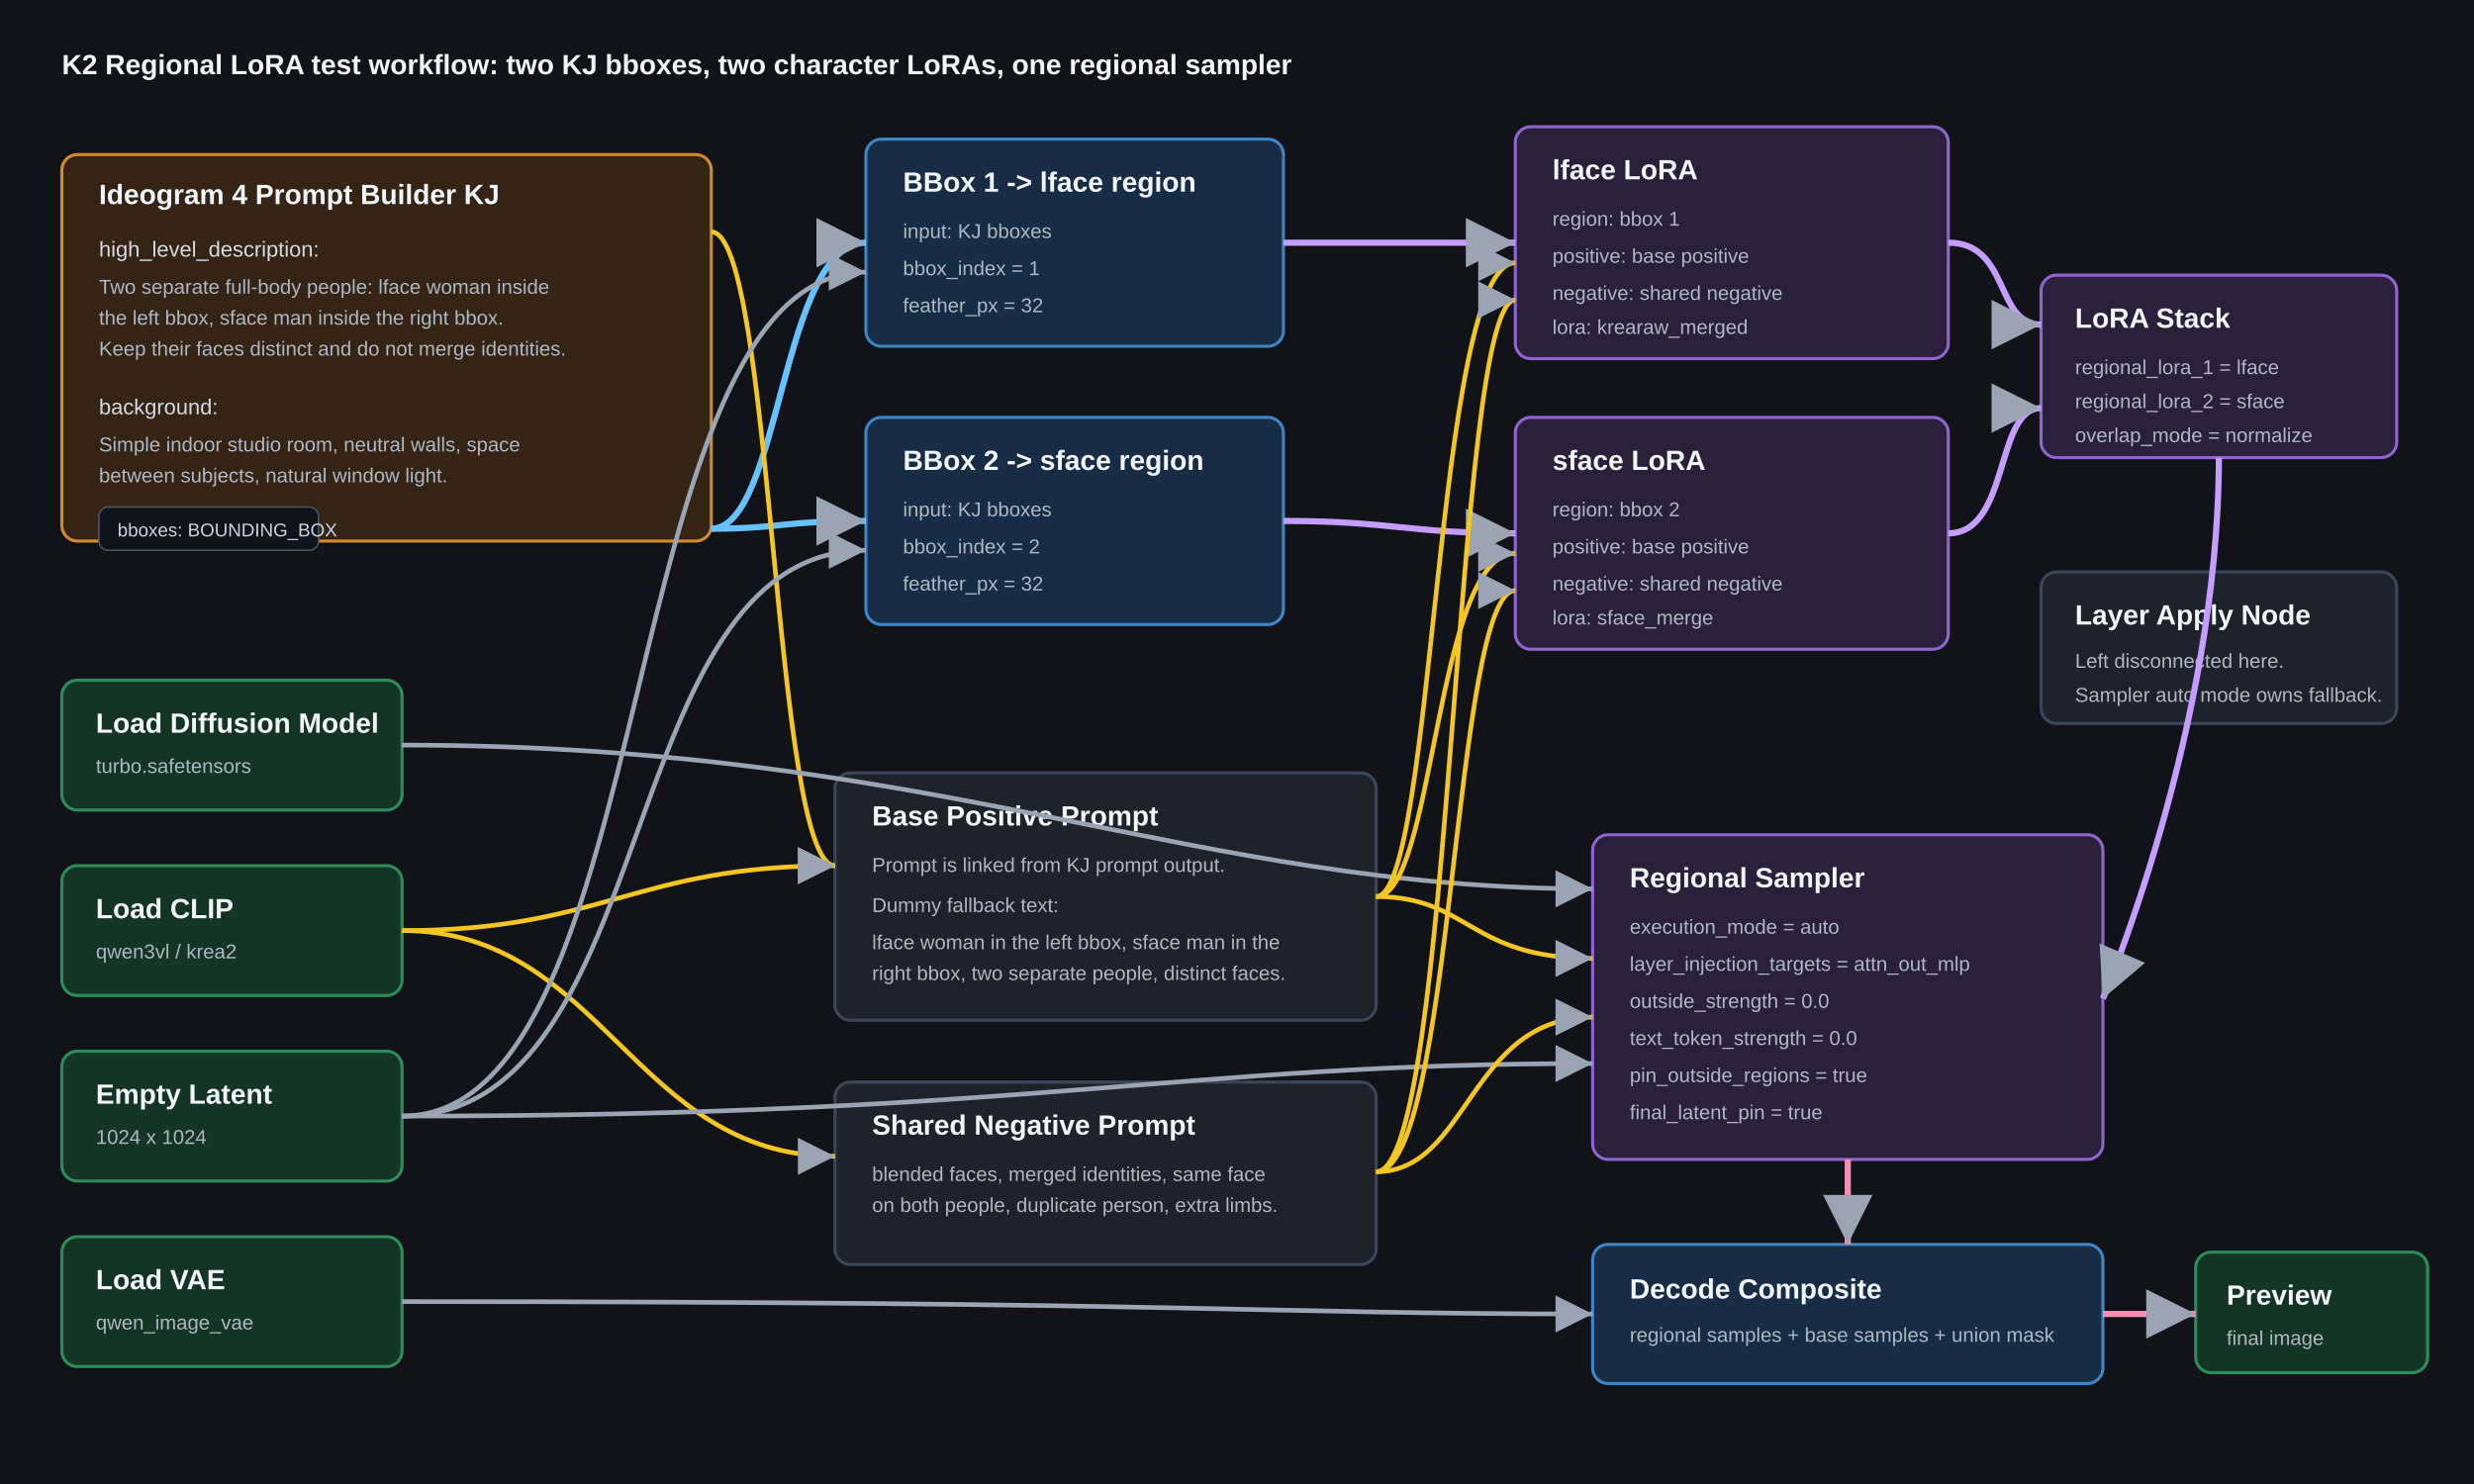
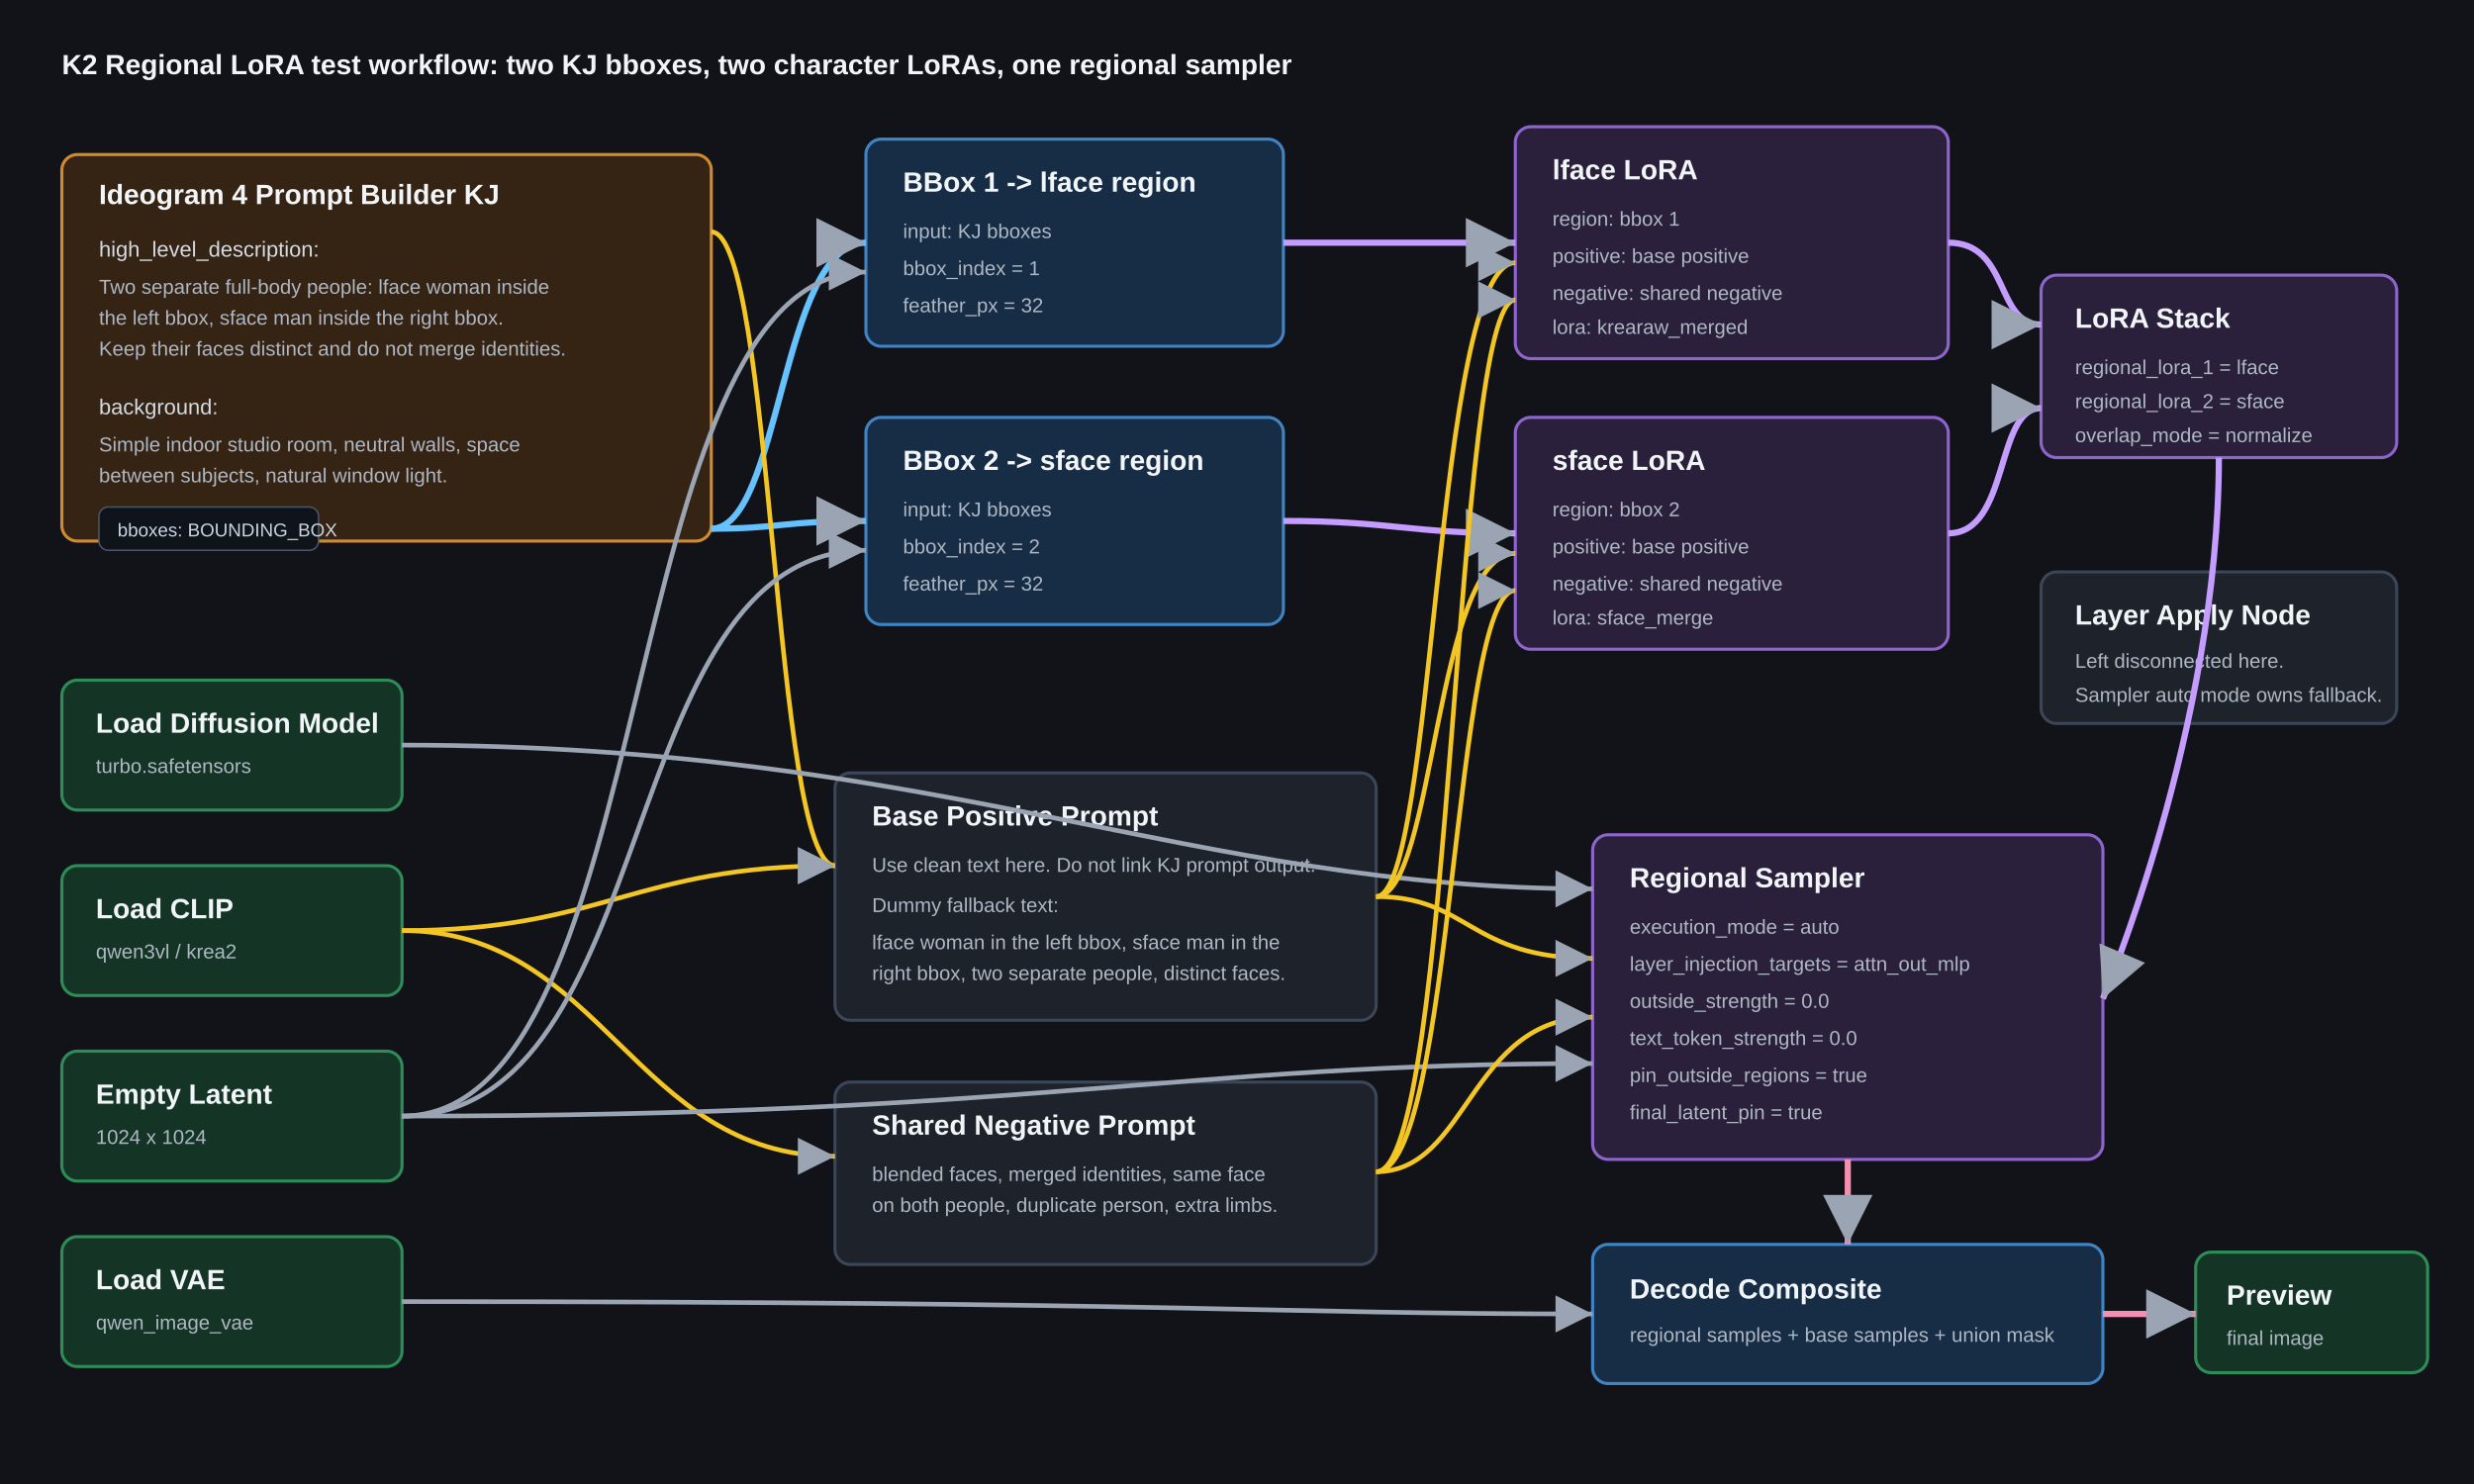
<svg xmlns="http://www.w3.org/2000/svg" width="1600" height="960" viewBox="0 0 1600 960">
  <defs>
    <marker id="arrow" markerWidth="12" markerHeight="12" refX="10" refY="6" orient="auto" markerUnits="strokeWidth">
      <path d="M2,2 L10,6 L2,10 Z" fill="#9aa4b2" />
    </marker>
    <style>
      .bg { fill: #111318; }
      .node { fill: #1d222b; stroke: #3b4658; stroke-width: 2; rx: 10; }
      .node-green { fill: #143525; stroke: #2d8c57; stroke-width: 2; rx: 10; }
      .node-blue { fill: #162d45; stroke: #3f84c5; stroke-width: 2; rx: 10; }
      .node-orange { fill: #352414; stroke: #d38a2e; stroke-width: 2; rx: 10; }
      .node-purple { fill: #2a203b; stroke: #8f64cc; stroke-width: 2; rx: 10; }
      .title { fill: #f2f5f8; font: 700 18px Arial, sans-serif; }
      .text { fill: #d6dbe3; font: 14px Arial, sans-serif; }
      .small { fill: #aeb7c3; font: 13px Arial, sans-serif; }
      .wire { fill: none; stroke: #9aa4b2; stroke-width: 3; marker-end: url(#arrow); }
      .wire-bbox { fill: none; stroke: #66c2ff; stroke-width: 4; marker-end: url(#arrow); }
      .wire-cond { fill: none; stroke: #f3c623; stroke-width: 3; marker-end: url(#arrow); }
      .wire-lora { fill: none; stroke: #c59cff; stroke-width: 4; marker-end: url(#arrow); }
      .wire-sample { fill: none; stroke: #f48fb1; stroke-width: 4; marker-end: url(#arrow); }
      .tag { fill: #0f141b; stroke: #4a5568; stroke-width: 1; rx: 6; }
      .tagtext { fill: #cbd5e1; font: 12px Arial, sans-serif; }
    </style>
  </defs>
  <rect class="bg" x="0" y="0" width="1600" height="960" />
  <text class="title" x="40" y="48">K2 Regional LoRA test workflow: two KJ bboxes, two character LoRAs, one regional sampler</text>
  <rect class="node-orange" x="40" y="100" width="420" height="250" />
  <text class="title" x="64" y="132">Ideogram 4 Prompt Builder KJ</text>
  <text class="text" x="64" y="166">high_level_description:</text>
  <text class="small" x="64" y="190">Two separate full-body people: lface woman inside</text>
  <text class="small" x="64" y="210">the left bbox, sface man inside the right bbox.</text>
  <text class="small" x="64" y="230">Keep their faces distinct and do not merge identities.</text>
  <text class="text" x="64" y="268">background:</text>
  <text class="small" x="64" y="292">Simple indoor studio room, neutral walls, space</text>
  <text class="small" x="64" y="312">between subjects, natural window light.</text>
  <rect class="tag" x="64" y="328" width="142" height="28" />
  <text class="tagtext" x="76" y="347">bboxes: BOUNDING_BOX</text>
  <rect class="node-green" x="40" y="440" width="220" height="84" />
  <text class="title" x="62" y="474">Load Diffusion Model</text>
  <text class="small" x="62" y="500">turbo.safetensors</text>
  <rect class="node-green" x="40" y="560" width="220" height="84" />
  <text class="title" x="62" y="594">Load CLIP</text>
  <text class="small" x="62" y="620">qwen3vl / krea2</text>
  <rect class="node-green" x="40" y="680" width="220" height="84" />
  <text class="title" x="62" y="714">Empty Latent</text>
  <text class="small" x="62" y="740">1024 x 1024</text>
  <rect class="node-green" x="40" y="800" width="220" height="84" />
  <text class="title" x="62" y="834">Load VAE</text>
  <text class="small" x="62" y="860">qwen_image_vae</text>
  <rect class="node-blue" x="560" y="90" width="270" height="134" />
  <text class="title" x="584" y="124">BBox 1 -&gt; lface region</text>
  <text class="small" x="584" y="154">input: KJ bboxes</text>
  <text class="small" x="584" y="178">bbox_index = 1</text>
  <text class="small" x="584" y="202">feather_px = 32</text>
  <rect class="node-blue" x="560" y="270" width="270" height="134" />
  <text class="title" x="584" y="304">BBox 2 -&gt; sface region</text>
  <text class="small" x="584" y="334">input: KJ bboxes</text>
  <text class="small" x="584" y="358">bbox_index = 2</text>
  <text class="small" x="584" y="382">feather_px = 32</text>
  <rect class="node" x="540" y="500" width="350" height="160" />
  <text class="title" x="564" y="534">Base Positive Prompt</text>
-   <text class="small" x="564" y="564">Prompt is linked from KJ prompt output.</text>
+   <text class="small" x="564" y="564">Use clean text here. Do not link KJ prompt output.</text>
  <text class="small" x="564" y="590">Dummy fallback text:</text>
  <text class="small" x="564" y="614">lface woman in the left bbox, sface man in the</text>
  <text class="small" x="564" y="634">right bbox, two separate people, distinct faces.</text>
  <rect class="node" x="540" y="700" width="350" height="118" />
  <text class="title" x="564" y="734">Shared Negative Prompt</text>
  <text class="small" x="564" y="764">blended faces, merged identities, same face</text>
  <text class="small" x="564" y="784">on both people, duplicate person, extra limbs.</text>
  <rect class="node-purple" x="980" y="82" width="280" height="150" />
  <text class="title" x="1004" y="116">lface LoRA</text>
  <text class="small" x="1004" y="146">region: bbox 1</text>
  <text class="small" x="1004" y="170">positive: base positive</text>
  <text class="small" x="1004" y="194">negative: shared negative</text>
  <text class="small" x="1004" y="216">lora: krearaw_merged</text>
  <rect class="node-purple" x="980" y="270" width="280" height="150" />
  <text class="title" x="1004" y="304">sface LoRA</text>
  <text class="small" x="1004" y="334">region: bbox 2</text>
  <text class="small" x="1004" y="358">positive: base positive</text>
  <text class="small" x="1004" y="382">negative: shared negative</text>
  <text class="small" x="1004" y="404">lora: sface_merge</text>
  <rect class="node-purple" x="1320" y="178" width="230" height="118" />
  <text class="title" x="1342" y="212">LoRA Stack</text>
  <text class="small" x="1342" y="242">regional_lora_1 = lface</text>
  <text class="small" x="1342" y="264">regional_lora_2 = sface</text>
  <text class="small" x="1342" y="286">overlap_mode = normalize</text>
  <rect class="node-purple" x="1030" y="540" width="330" height="210" />
  <text class="title" x="1054" y="574">Regional Sampler</text>
  <text class="small" x="1054" y="604">execution_mode = auto</text>
  <text class="small" x="1054" y="628">layer_injection_targets = attn_out_mlp</text>
  <text class="small" x="1054" y="652">outside_strength = 0.0</text>
  <text class="small" x="1054" y="676">text_token_strength = 0.0</text>
  <text class="small" x="1054" y="700">pin_outside_regions = true</text>
  <text class="small" x="1054" y="724">final_latent_pin = true</text>
  <rect class="node-blue" x="1030" y="805" width="330" height="90" />
  <text class="title" x="1054" y="840">Decode Composite</text>
  <text class="small" x="1054" y="868">regional samples + base samples + union mask</text>
  <rect class="node-green" x="1420" y="810" width="150" height="78" />
  <text class="title" x="1440" y="844">Preview</text>
  <text class="small" x="1440" y="870">final image</text>
  <rect class="node" x="1320" y="370" width="230" height="98" />
  <text class="title" x="1342" y="404">Layer Apply Node</text>
  <text class="small" x="1342" y="432">Left disconnected here.</text>
  <text class="small" x="1342" y="454">Sampler auto mode owns fallback.</text>
  <path class="wire-bbox" d="M460 342 C505 342 505 157 560 157" />
  <path class="wire-bbox" d="M460 342 C505 342 505 337 560 337" />
  <path class="wire-cond" d="M460 150 C500 150 500 560 540 560" />
  <path class="wire-cond" d="M260 602 C390 602 410 560 540 560" />
  <path class="wire-cond" d="M260 602 C390 602 410 748 540 748" />
  <path class="wire" d="M260 722 C430 722 395 176 560 176" />
  <path class="wire" d="M260 722 C430 722 395 356 560 356" />
  <path class="wire" d="M260 482 C610 482 770 575 1030 575" />
  <path class="wire" d="M260 722 C670 722 760 688 1030 688" />
  <path class="wire" d="M260 842 C770 842 815 850 1030 850" />
  <path class="wire-lora" d="M830 157 C900 157 910 157 980 157" />
  <path class="wire-lora" d="M830 337 C900 337 910 345 980 345" />
  <path class="wire-cond" d="M890 580 C928 580 928 170 980 170" />
  <path class="wire-cond" d="M890 580 C928 580 928 358 980 358" />
  <path class="wire-cond" d="M890 758 C940 758 940 194 980 194" />
  <path class="wire-cond" d="M890 758 C940 758 940 382 980 382" />
  <path class="wire-lora" d="M1260 157 C1300 157 1290 210 1320 210" />
  <path class="wire-lora" d="M1260 345 C1300 345 1290 264 1320 264" />
  <path class="wire-lora" d="M1435 296 C1435 470 1360 646 1360 646" />
  <path class="wire-cond" d="M890 580 C950 580 950 620 1030 620" />
  <path class="wire-cond" d="M890 758 C950 758 950 658 1030 658" />
  <path class="wire-sample" d="M1195 750 C1195 775 1195 785 1195 805" />
  <path class="wire-sample" d="M1360 850 C1385 850 1395 850 1420 850" />
</svg>
